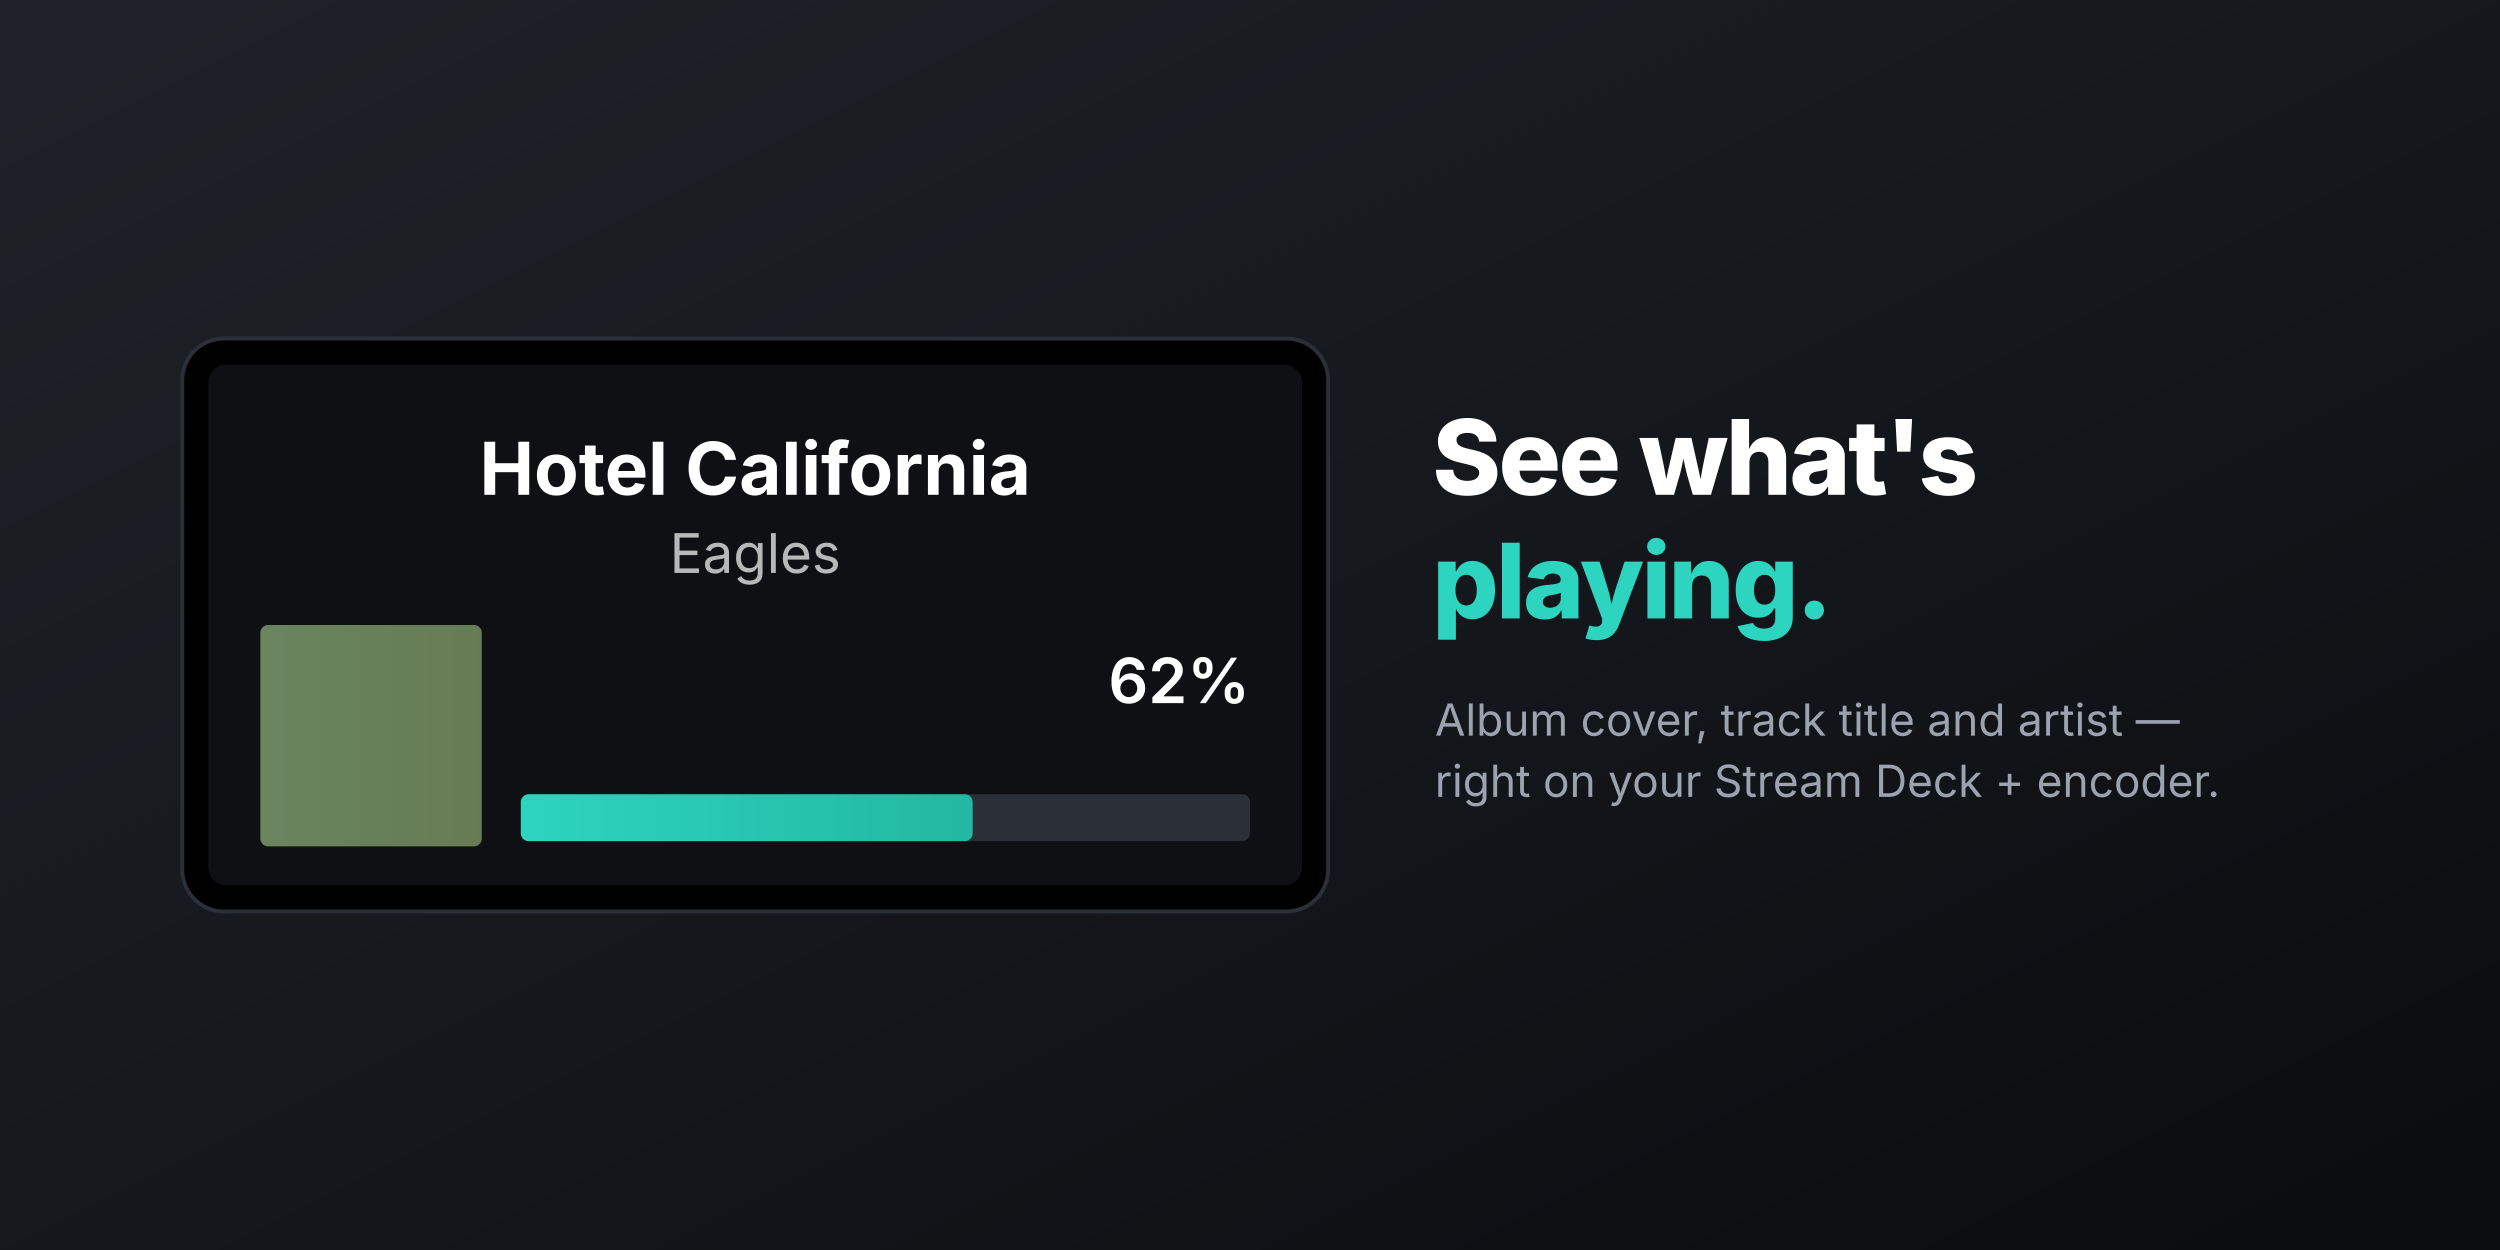
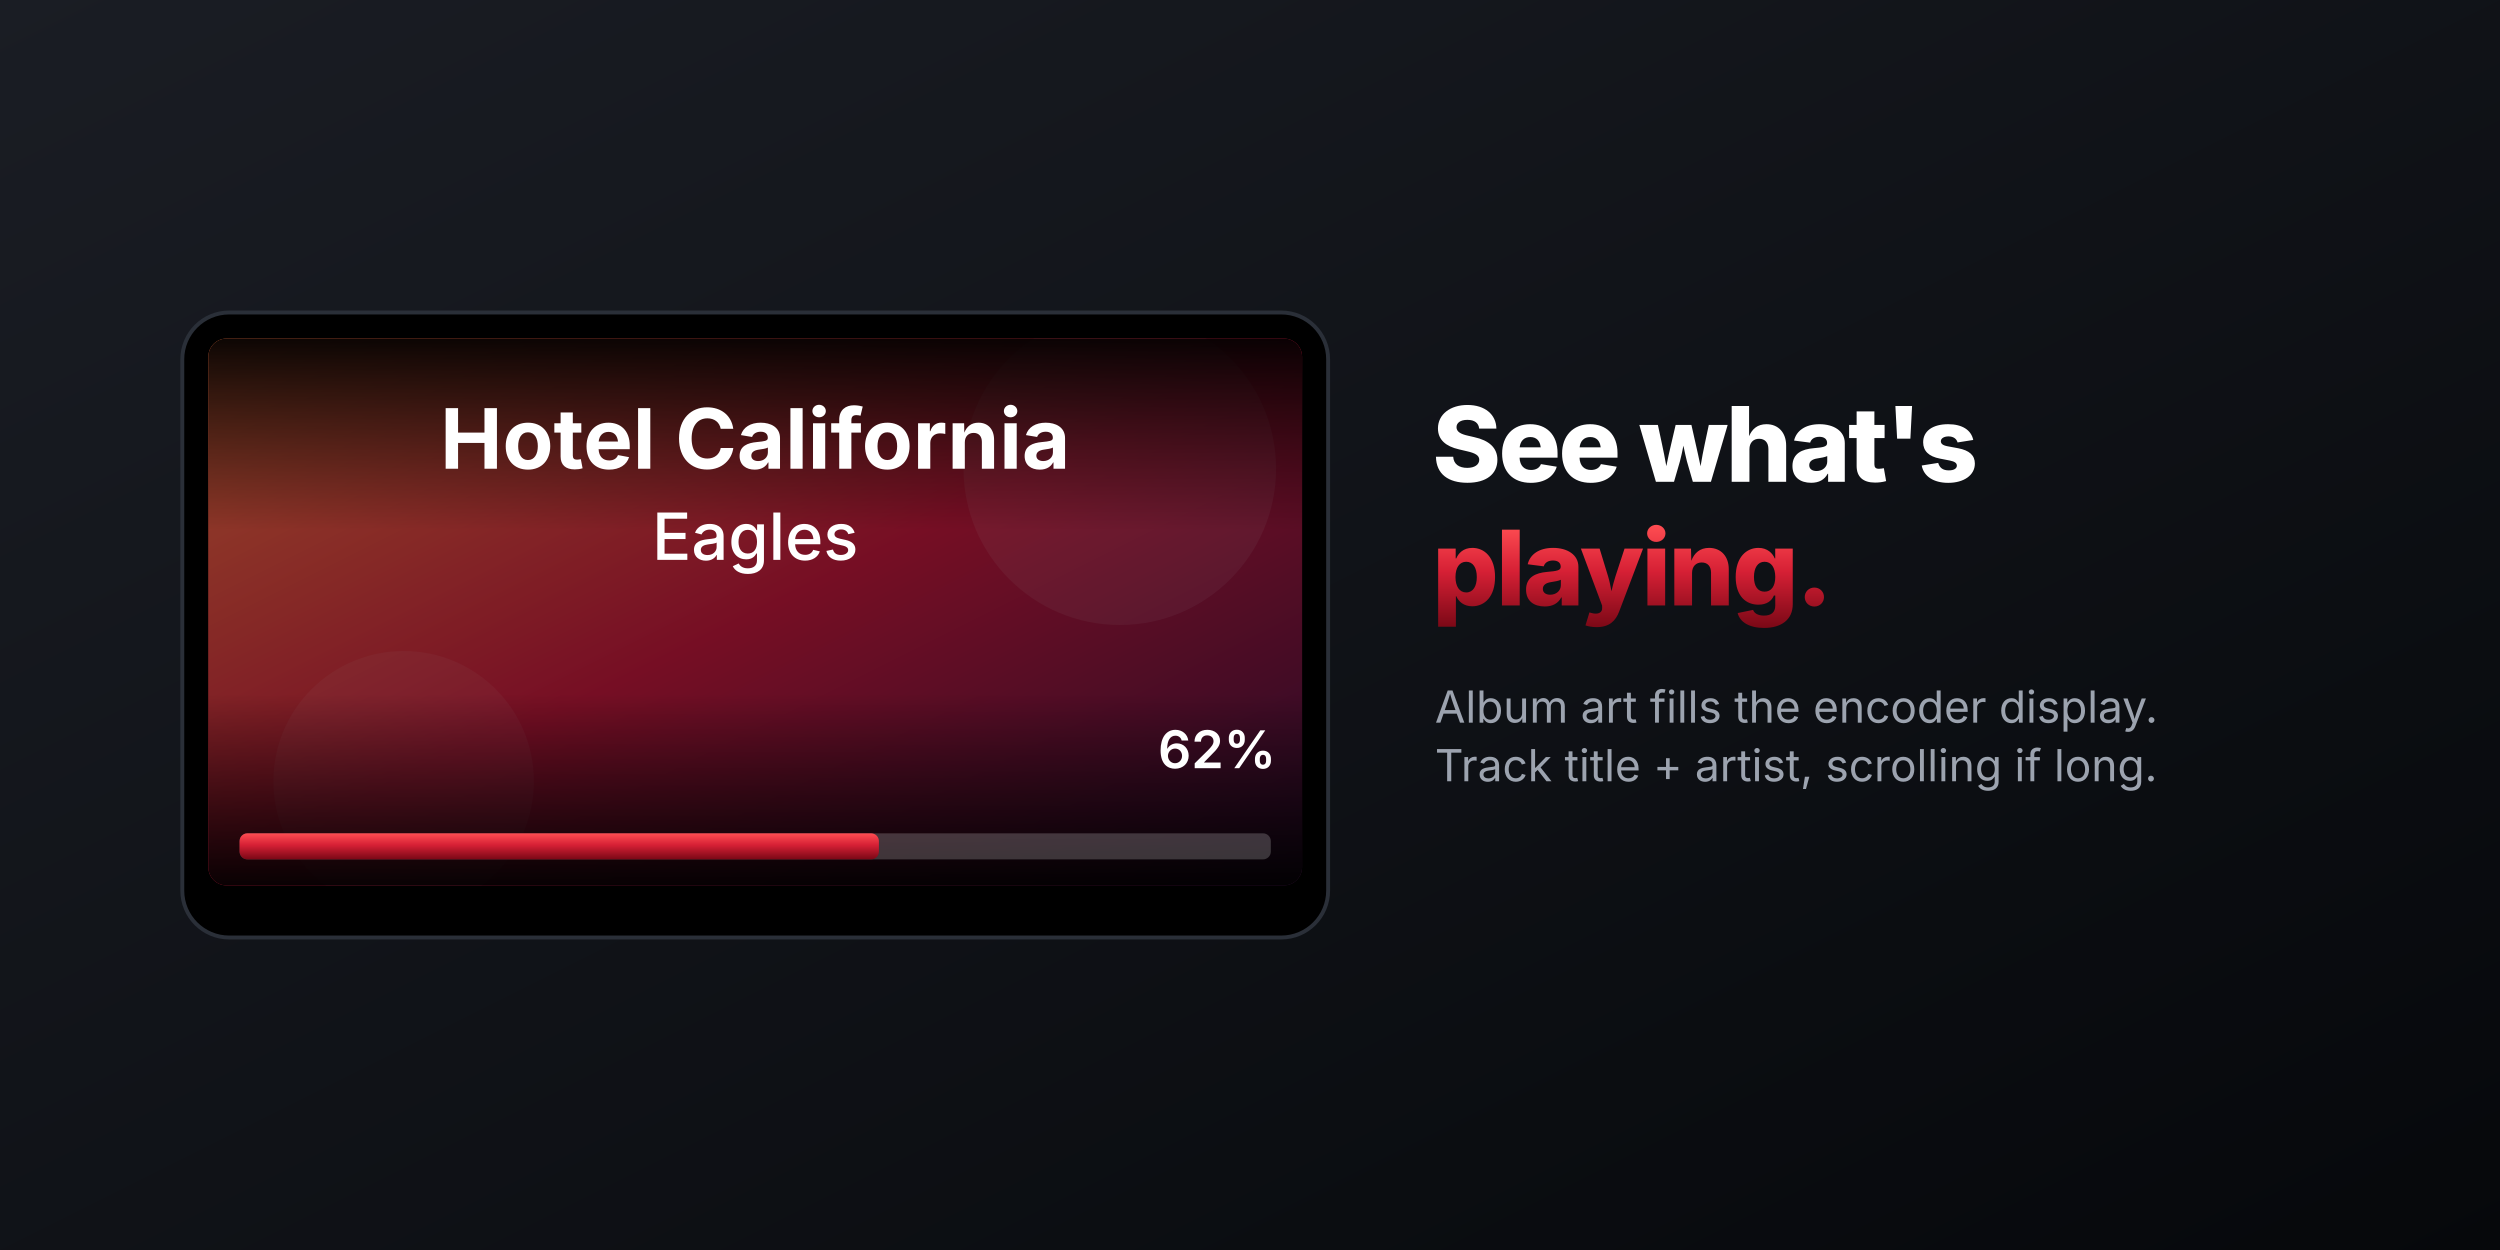
<svg xmlns="http://www.w3.org/2000/svg" viewBox="0 0 1920 960">
  <defs>
    <linearGradient id="bg1" x1="0" y1="0" x2="1" y2="1">
-       <stop offset="0%" stop-color="#1F2329" />
-       <stop offset="100%" stop-color="#0A0C0F" />
+       <stop offset="0%" stop-color="#1A1D24" />
+       <stop offset="100%" stop-color="#06080B" />
    </linearGradient>
-     <linearGradient id="bar" x1="0" y1="0" x2="1" y2="0">
-       <stop offset="0%" stop-color="#2DD4BF" />
-       <stop offset="100%" stop-color="#22B8A1" />
+     <linearGradient id="metalRed1" x1="0" y1="0" x2="0" y2="1">
+       <stop offset="0%" stop-color="#FF4D52" />
+       <stop offset="45%" stop-color="#D62035" />
+       <stop offset="100%" stop-color="#7A0816" />
+     </linearGradient>
+     <linearGradient id="cover1" x1="0" y1="0" x2="1" y2="1">
+       <stop offset="0%" stop-color="#FF7A45" />
+       <stop offset="50%" stop-color="#C5183C" />
+       <stop offset="100%" stop-color="#3B1140" />
+     </linearGradient>
+     <linearGradient id="dim1" x1="0" y1="0" x2="0" y2="1">
+       <stop offset="0%" stop-color="#000000" stop-opacity="0.95" />
+       <stop offset="35%" stop-color="#000000" stop-opacity="0.40" />
+       <stop offset="65%" stop-color="#000000" stop-opacity="0.40" />
+       <stop offset="100%" stop-color="#000000" stop-opacity="0.95" />
    </linearGradient>
  </defs>
  <rect width="1920" height="960" fill="url(#bg1)" />
-   <g transform="translate(140, 260)">
-     <rect x="0" y="0" width="880" height="440" rx="32" fill="#000000" stroke="#2A2F38" stroke-width="3" />
-     <rect x="20" y="20" width="840" height="400" rx="14" fill="#0E1014" />
-     <text x="440" y="120" text-anchor="middle" font-family="-apple-system, BlinkMacSystemFont, 'SF Pro Display', sans-serif" font-size="56" font-weight="700" fill="#FFFFFF">Hotel California</text>
-     <text x="440" y="180" text-anchor="middle" font-family="-apple-system, BlinkMacSystemFont, 'SF Pro Display', sans-serif" font-size="42" font-weight="400" fill="#B8B8B8">Eagles</text>
-     <rect x="60" y="220" width="170" height="170" rx="6" fill="#8B5A2B" />
-     <rect x="60" y="220" width="170" height="170" rx="6" fill="url(#bar)" opacity="0.35" />
-     <text x="820" y="280" text-anchor="end" font-family="-apple-system, BlinkMacSystemFont, 'SF Pro Display', sans-serif" font-size="48" font-weight="600" fill="#FFFFFF">62%</text>
-     <rect x="260" y="350" width="560" height="36" rx="6" fill="#2A2F38" />
-     <rect x="260" y="350" width="347" height="36" rx="6" fill="url(#bar)" />
+   <g transform="translate(140, 240)">
+     <rect x="0" y="0" width="880" height="480" rx="36" fill="#000000" stroke="#2A2F38" stroke-width="3" />
+     <g transform="translate(20, 20)">
+       <clipPath id="dispClip1">
+         <rect x="0" y="0" width="840" height="420" rx="14" />
+       </clipPath>
+       <g clip-path="url(#dispClip1)">
+         <rect x="0" y="0" width="840" height="420" fill="url(#cover1)" />
+         <circle cx="700" cy="100" r="120" fill="#FFFFFF" opacity="0.08" />
+         <circle cx="150" cy="340" r="100" fill="#FFFFFF" opacity="0.06" />
+         <rect x="0" y="0" width="840" height="420" fill="url(#dim1)" />
+         <text x="420" y="100" text-anchor="middle" font-family="-apple-system, sans-serif" font-size="64" font-weight="700" fill="#FFFFFF">Hotel California</text>
+         <text x="420" y="170" text-anchor="middle" font-family="-apple-system, sans-serif" font-size="50" font-weight="500" fill="#FFFFFF">Eagles</text>
+         <text x="820" y="330" text-anchor="end" font-family="-apple-system, sans-serif" font-size="40" font-weight="600" fill="#FFFFFF">62%</text>
+         <rect x="24" y="380" width="792" height="20" rx="6" fill="#FFFFFF" opacity="0.2" />
+         <rect x="24" y="380" width="491" height="20" rx="6" fill="url(#metalRed1)" />
+       </g>
+     </g>
  </g>
-   <text x="1100" y="380" font-family="-apple-system, BlinkMacSystemFont, 'SF Pro Display', sans-serif" font-size="80" font-weight="800" fill="#FFFFFF" letter-spacing="-2">See what's</text>
-   <text x="1100" y="475" font-family="-apple-system, BlinkMacSystemFont, 'SF Pro Display', sans-serif" font-size="80" font-weight="800" fill="#2DD4BF" letter-spacing="-2">playing.</text>
-   <text x="1102" y="565" font-family="-apple-system, BlinkMacSystemFont, 'SF Pro Display', sans-serif" font-size="34" font-weight="400" fill="#9CA3AF">Album cover, track title and artist —</text>
-   <text x="1102" y="612" font-family="-apple-system, BlinkMacSystemFont, 'SF Pro Display', sans-serif" font-size="34" font-weight="400" fill="#9CA3AF">right on your Stream Deck + encoder.</text>
+   <text x="1100" y="370" font-family="-apple-system, sans-serif" font-size="80" font-weight="800" fill="#FFFFFF" letter-spacing="-2">See what's</text>
+   <text x="1100" y="465" font-family="-apple-system, sans-serif" font-size="80" font-weight="800" fill="url(#metalRed1)" letter-spacing="-2">playing.</text>
+   <text x="1102" y="555" font-family="-apple-system, sans-serif" font-size="34" font-weight="400" fill="#9CA3AF">Album art fills the encoder display.</text>
+   <text x="1102" y="600" font-family="-apple-system, sans-serif" font-size="34" font-weight="400" fill="#9CA3AF">Track title + artist, scrolling if long.</text>
</svg>
